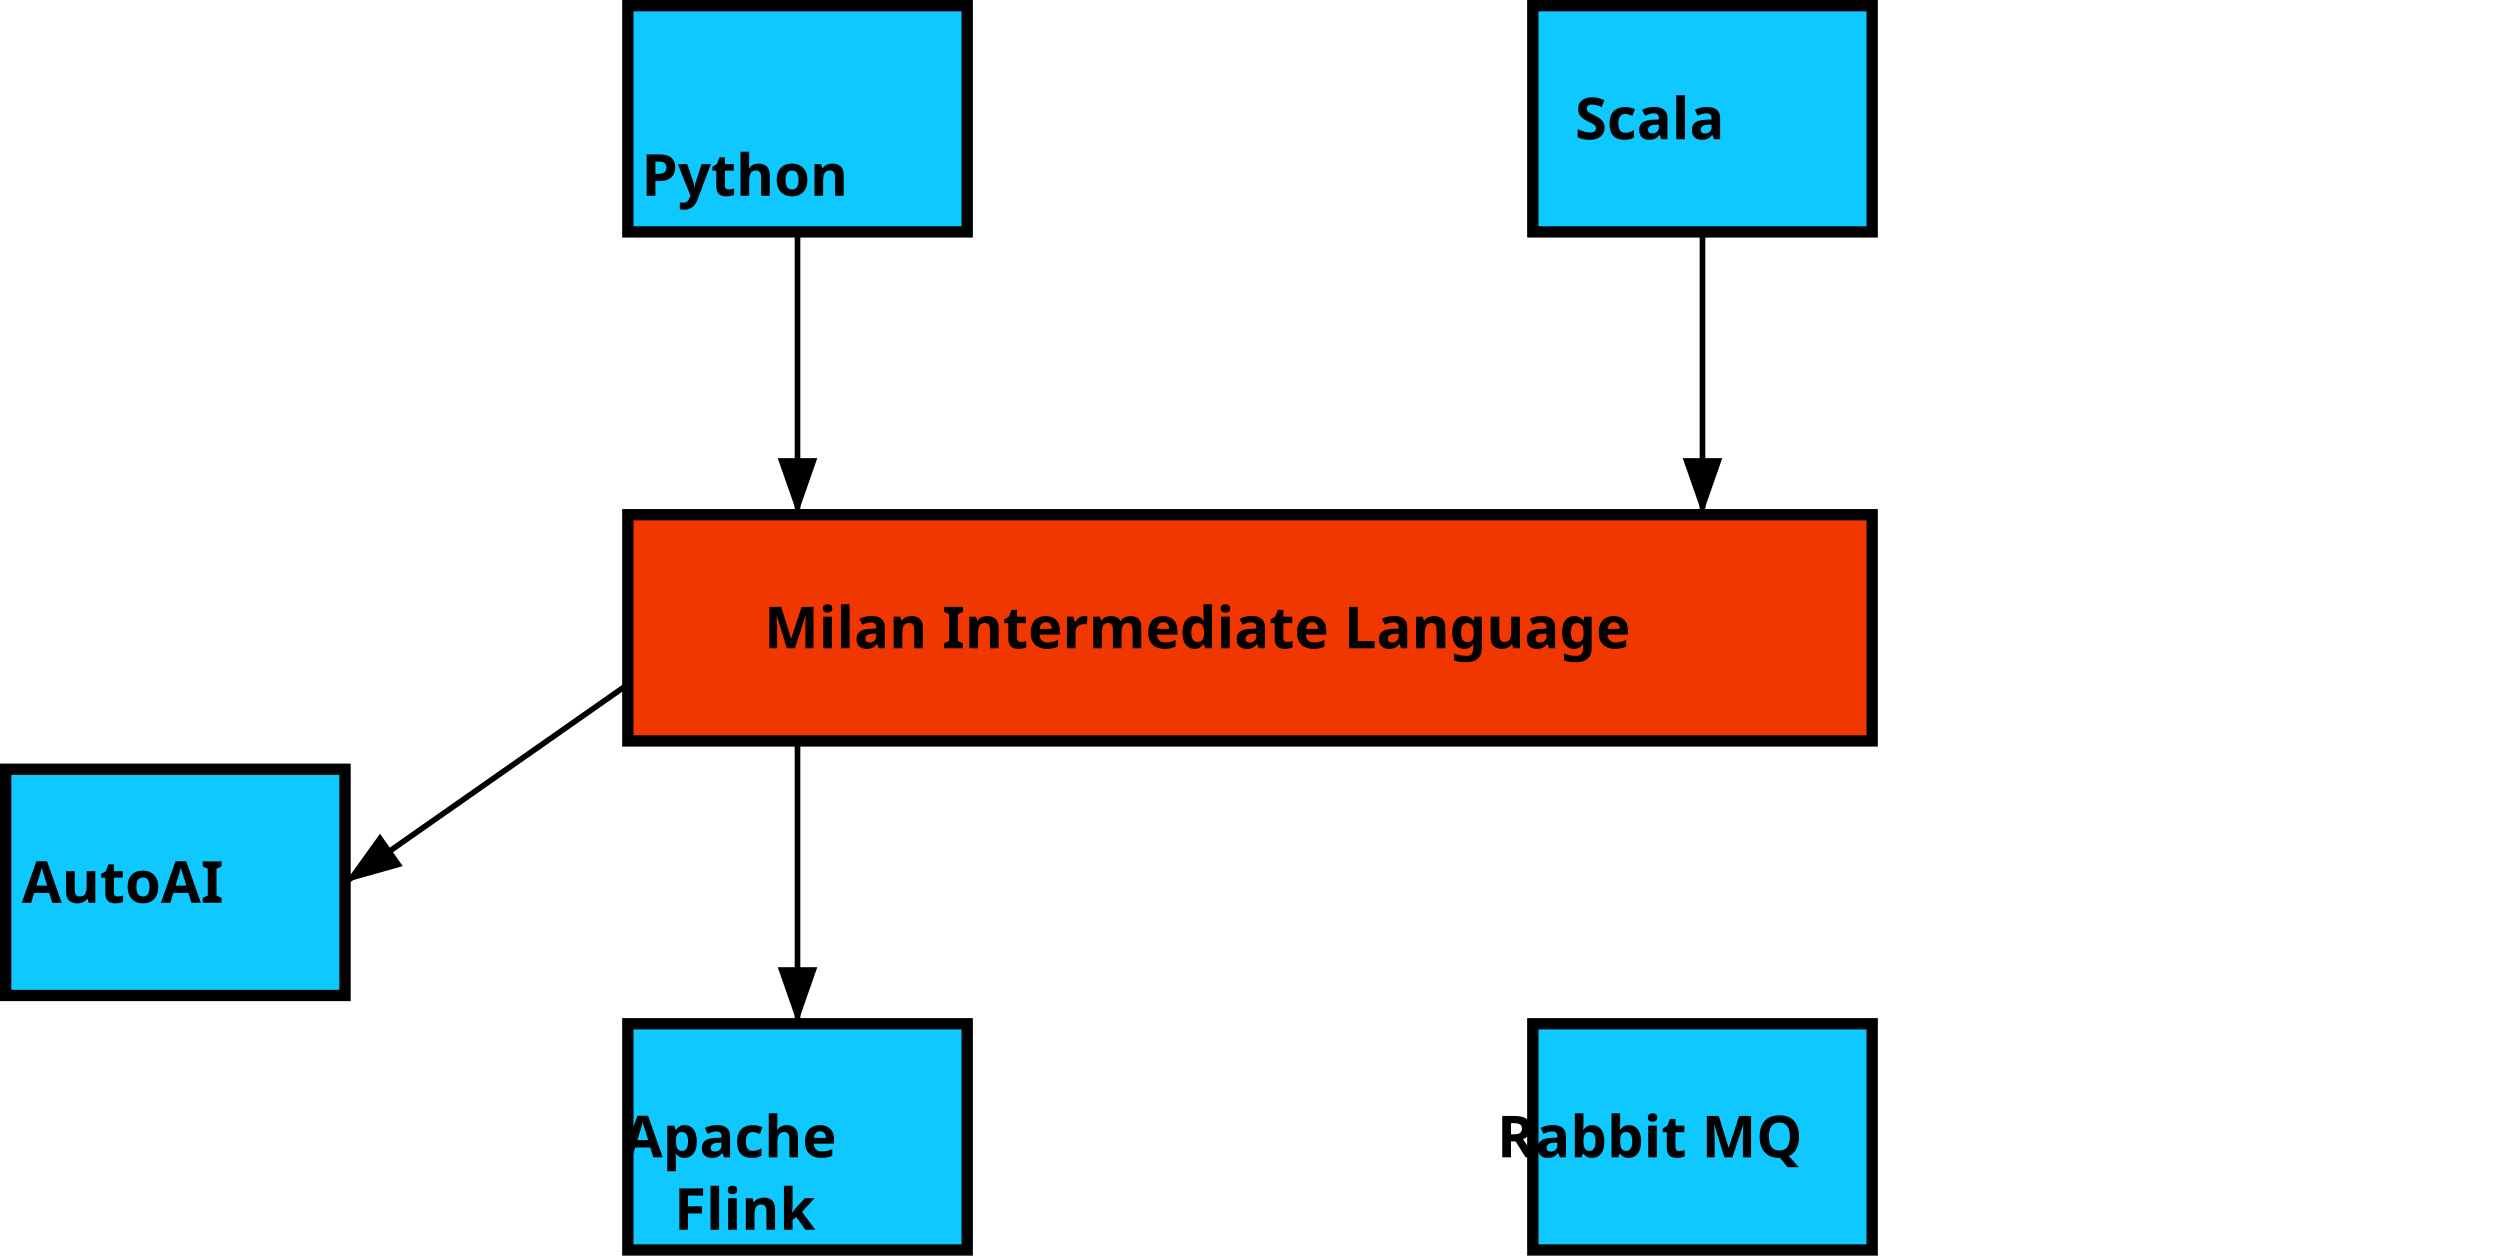
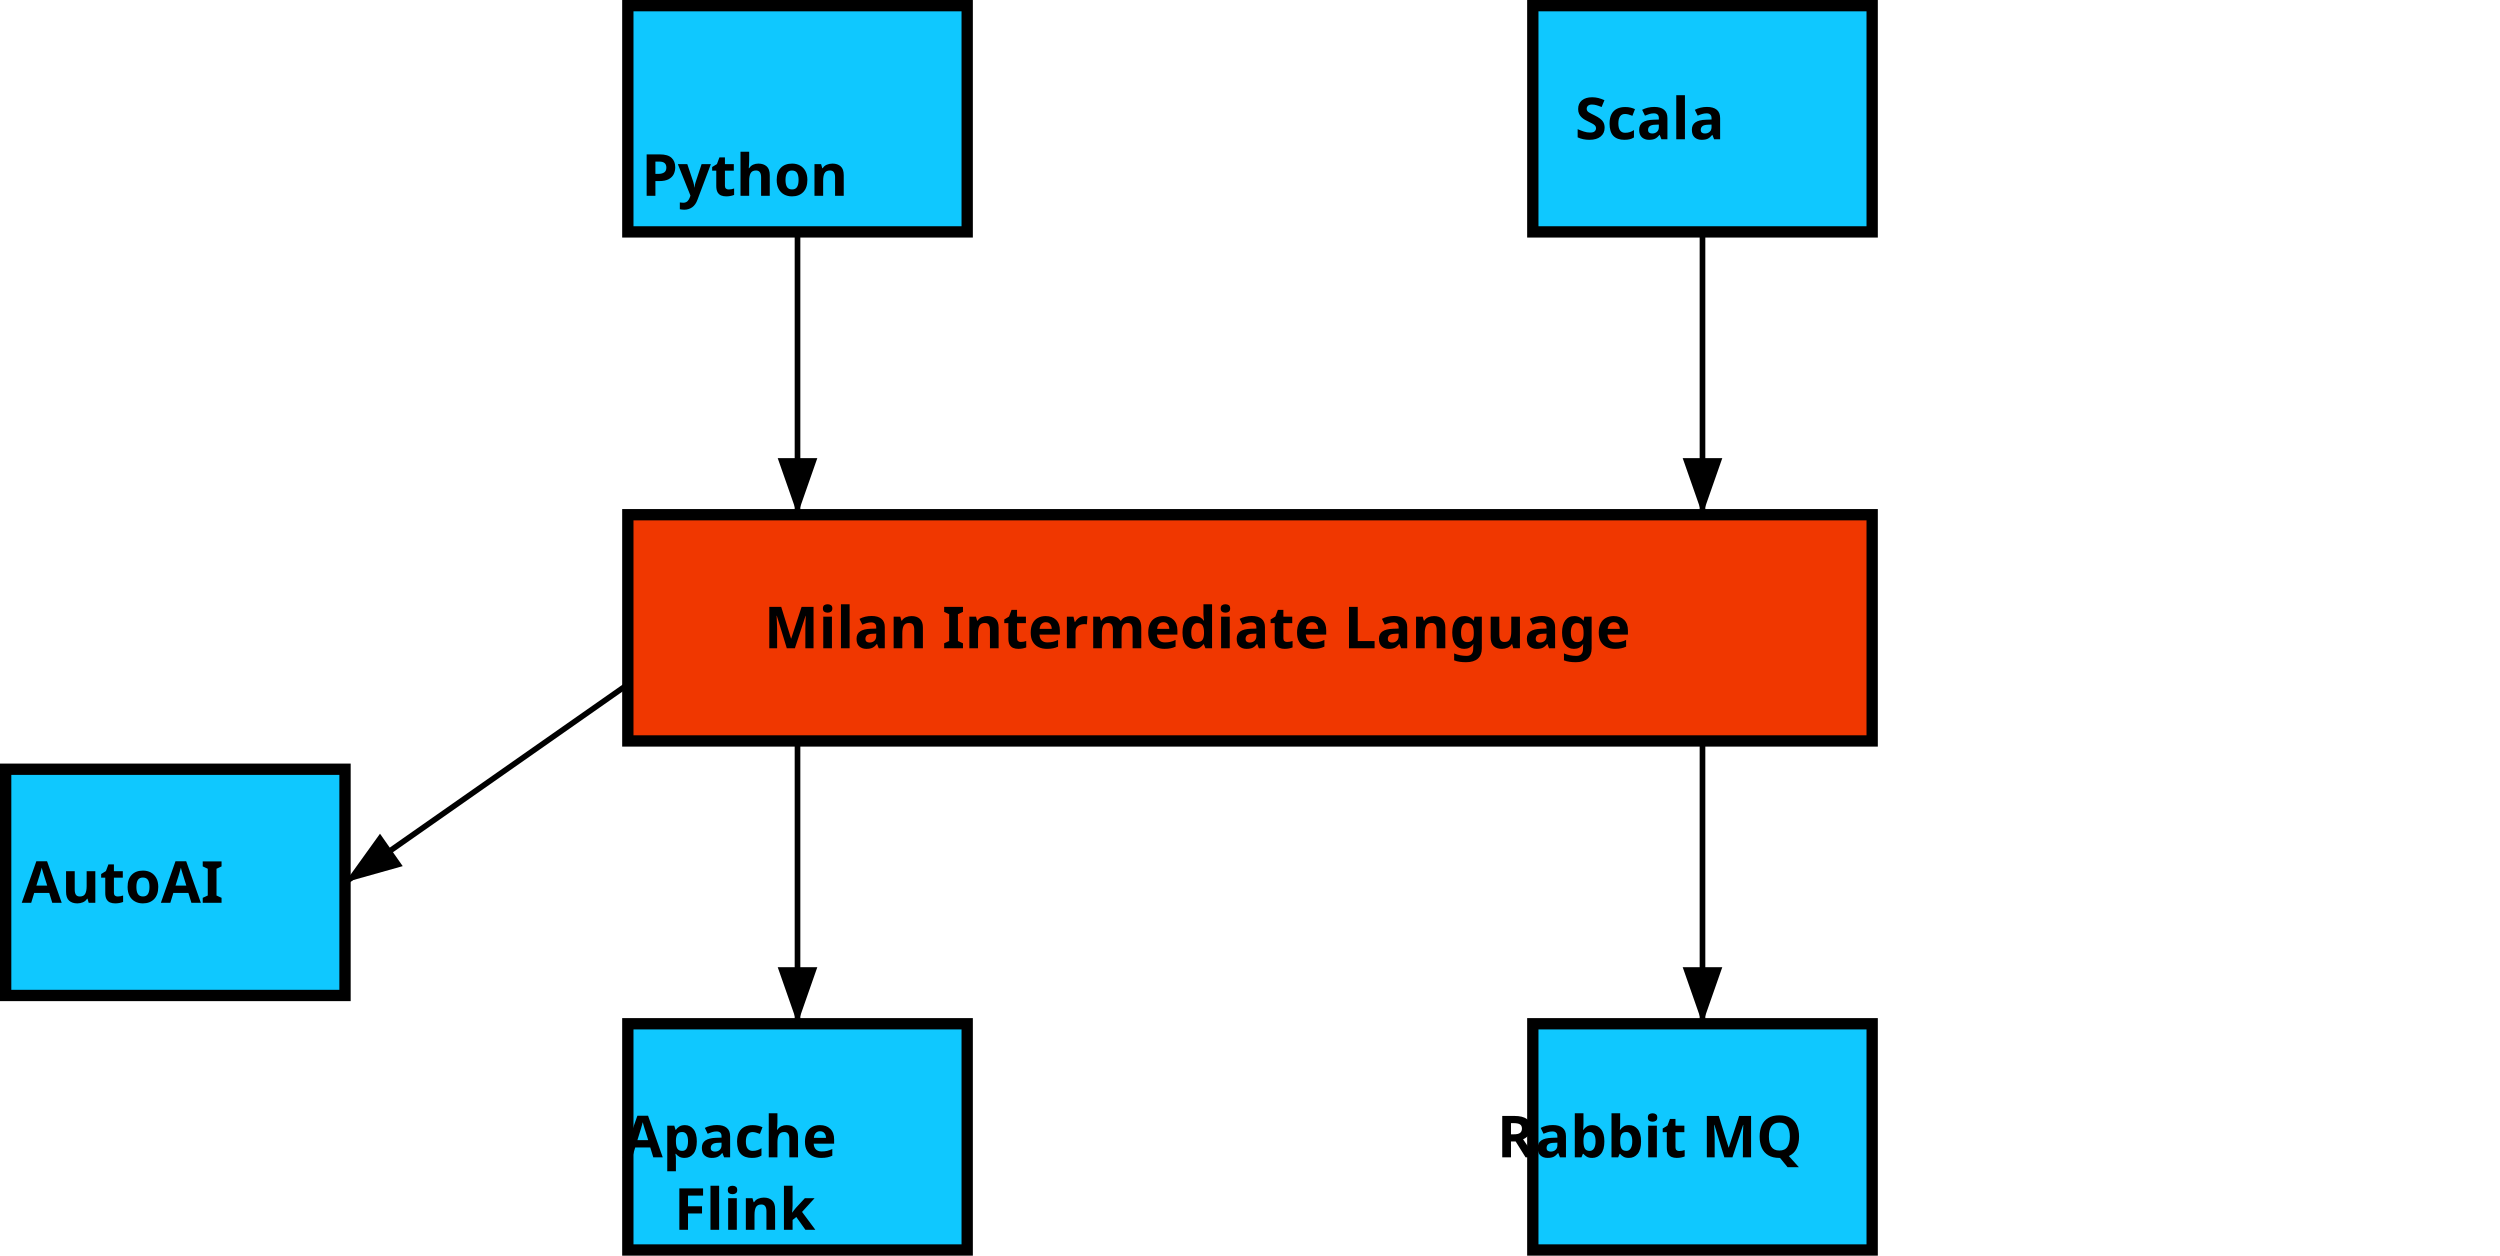
<svg xmlns="http://www.w3.org/2000/svg" width="249.484mm" height="125.307mm" viewBox="0 0 884 444" id="svg2" version="1.1">
  <defs id="defs4" />
  <style id="style4186">
    tspan {
    text-anchor:middle;
    text-align:center;
    }
    .mytext {
    font-style:normal;
    font-variant:normal;
    font-weight:bold;
    font-stretch:normal;
    font-size:6.5px;
    font-family:sans-serif;
    line-height:1.25;
    fill:#000000;
    fill-opacity:1;
    writing-mode:lr;
    text-align:center;
    dominant-baseline:middle;
    text-anchor:middle"    
    }
    .myrect {
    stroke:black;
    stroke-width:4px;
    stroke-opacity:1;
    fill:#0fc8ff;
    fill-opacity:1;
    }
    .myrect2 {
    stroke:black;
    stroke-width:4px;
    stroke-opacity:1;
    fill:#f03700;
    fill-opacity:1;
    }
    .mytext {
    font-style:normal;
    font-variant:normal;
    font-weight:bold;
    font-stretch:normal;
    font-size:20.5px;
    font-family:sans-serif;
    line-height:1.25;
    fill:#000000;
    fill-opacity:1;
    text-anchor:middle;
    text-align:center;
    }
    .myellipse {
    fill:#0fc8ff;
    fill-opacity:1;
    stroke:#000000;
    stroke-width:1;
    stroke-miterlimit:4;
    stroke-dasharray:none;
    stroke-opacity:1
    }
    .myarrow {
    fill:none;
    stroke:#000000;
    stroke-width:2;
    stroke-linecap:butt;
    stroke-linejoin:miter;
    stroke-opacity:1;
    stroke-miterlimit:4;
    stroke-dasharray:none;
    marker-end:url(#markerArrow)
    }
    .input-stream {
    stroke:red;
    stroke-width:2;
    stroke-opacity:1;
    }
    .output-stream {
    stroke:blue;
    stroke-width:2;
    stroke-opacity:1;
    }
  </style>
  <marker id="markerArrow" markerWidth="10" markerHeight="7" refX="10" refY="3.5" orient="auto" transform="translate(-78,-109.7323)">
    <polygon points="0,0 10,3.5 0,7 " id="polygon5950" />
  </marker>
  <g id="layer1" transform="translate(-78,-418)">
    <g id="milan">
      <rect class="myrect2" id="rect6904" x="300" y="600" width="440" height="80" />
      <text xml:space="preserve" class="mytext" x="520" y="640" id="text6918">
        <tspan id="tspan6920" x="520" y="640" style="text-align:center;text-anchor:middle">Milan Intermediate Language</tspan>
      </text>
    </g>
    <g id="g7784">
      <rect x="300" y="420" height="80" width="120" id="python-rect" class="myrect" />
      <text id="python-text" x="360" y="480" class="mytext" xml:space="preserve">
        <tspan x="360" y="480" id="python-tspan" style="text-align:center;text-anchor:middle">Python</tspan>
      </text>
    </g>
    <path class="myarrow" d="m 360,500 0,100" id="path6968" />
    <g id="g7789">
      <rect x="620" y="420" height="80" width="120" id="scala-rect" class="myrect" />
      <text id="text6914" x="680" y="460" class="mytext" xml:space="preserve">
        <tspan x="680" y="460" id="tspan6916" style="text-align:center;text-anchor:middle">Scala</tspan>
      </text>
    </g>
    <path class="myarrow" d="m 680,500 0,100" id="path5968" />
    <g id="g7811">
      <rect x="300" y="780" height="80" width="120" id="rect6906" class="myrect" />
      <text id="text6922" x="360" y="820" class="mytext" xml:space="preserve">
        <tspan x="360" y="820" id="tspan6956" style="text-align:center;text-anchor:middle">Apache</tspan>
        <tspan id="tspan6958" x="360" y="845.625" style="text-align:center;text-anchor:middle">Flink</tspan>
      </text>
    </g>
    <path class="myarrow" d="m 360,680 0,100" id="path5975" />
    <g id="g7806">
      <rect x="620" y="780" width="120" height="80" id="rect6908" class="myrect" />
      <text id="text6926" x="680" y="820" class="mytext" xml:space="preserve">
        <tspan x="680" y="820" id="tspan6928" style="text-align:center;text-anchor:middle">Rabbit MQ</tspan>
      </text>
    </g>
+     <path class="myarrow" d="m 680,680 0,100" id="path5981" />
    <g id="g7816">
      <rect x="80" y="690" height="80" width="120" id="rect6944" class="myrect" />
      <text id="text6948" x="140" y="730" class="mytext" xml:space="preserve">
        <tspan x="140" y="730" id="tspan6950" style="text-align:center;text-anchor:middle">AutoAI</tspan>
      </text>
    </g>
    <path class="myarrow" d="M 300,660 200,730" id="path5994" />
  </g>
</svg>
